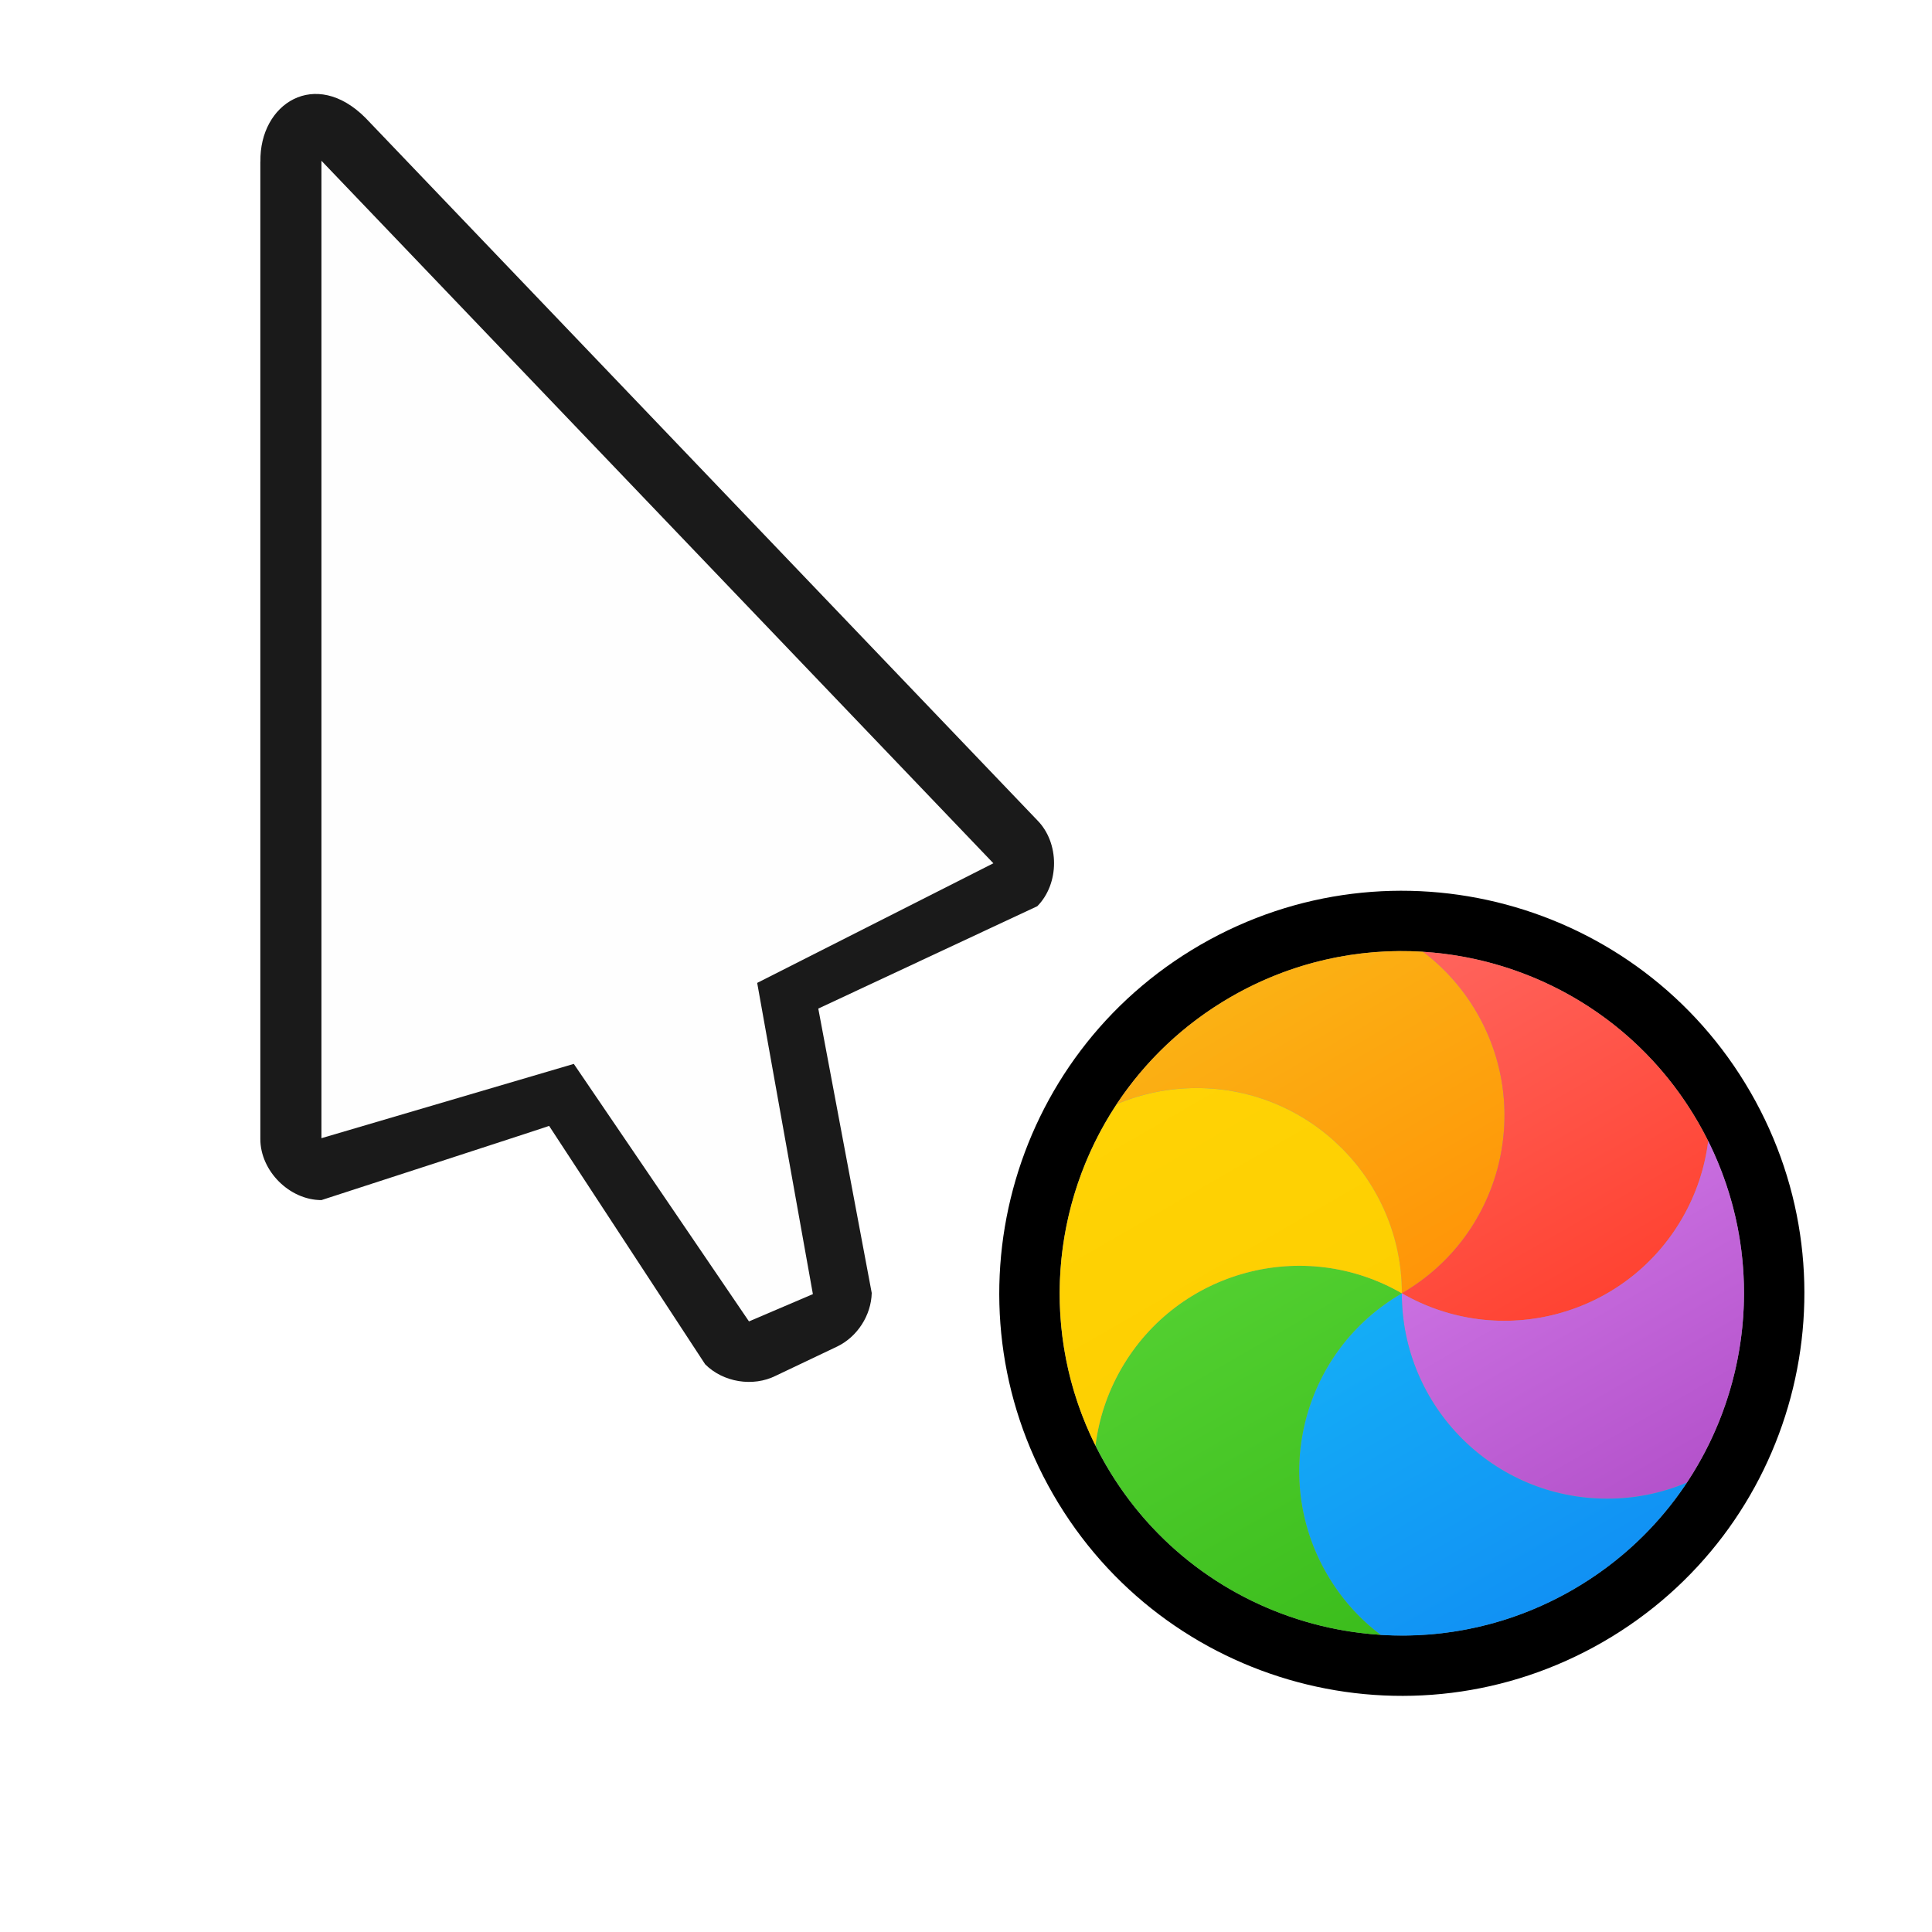
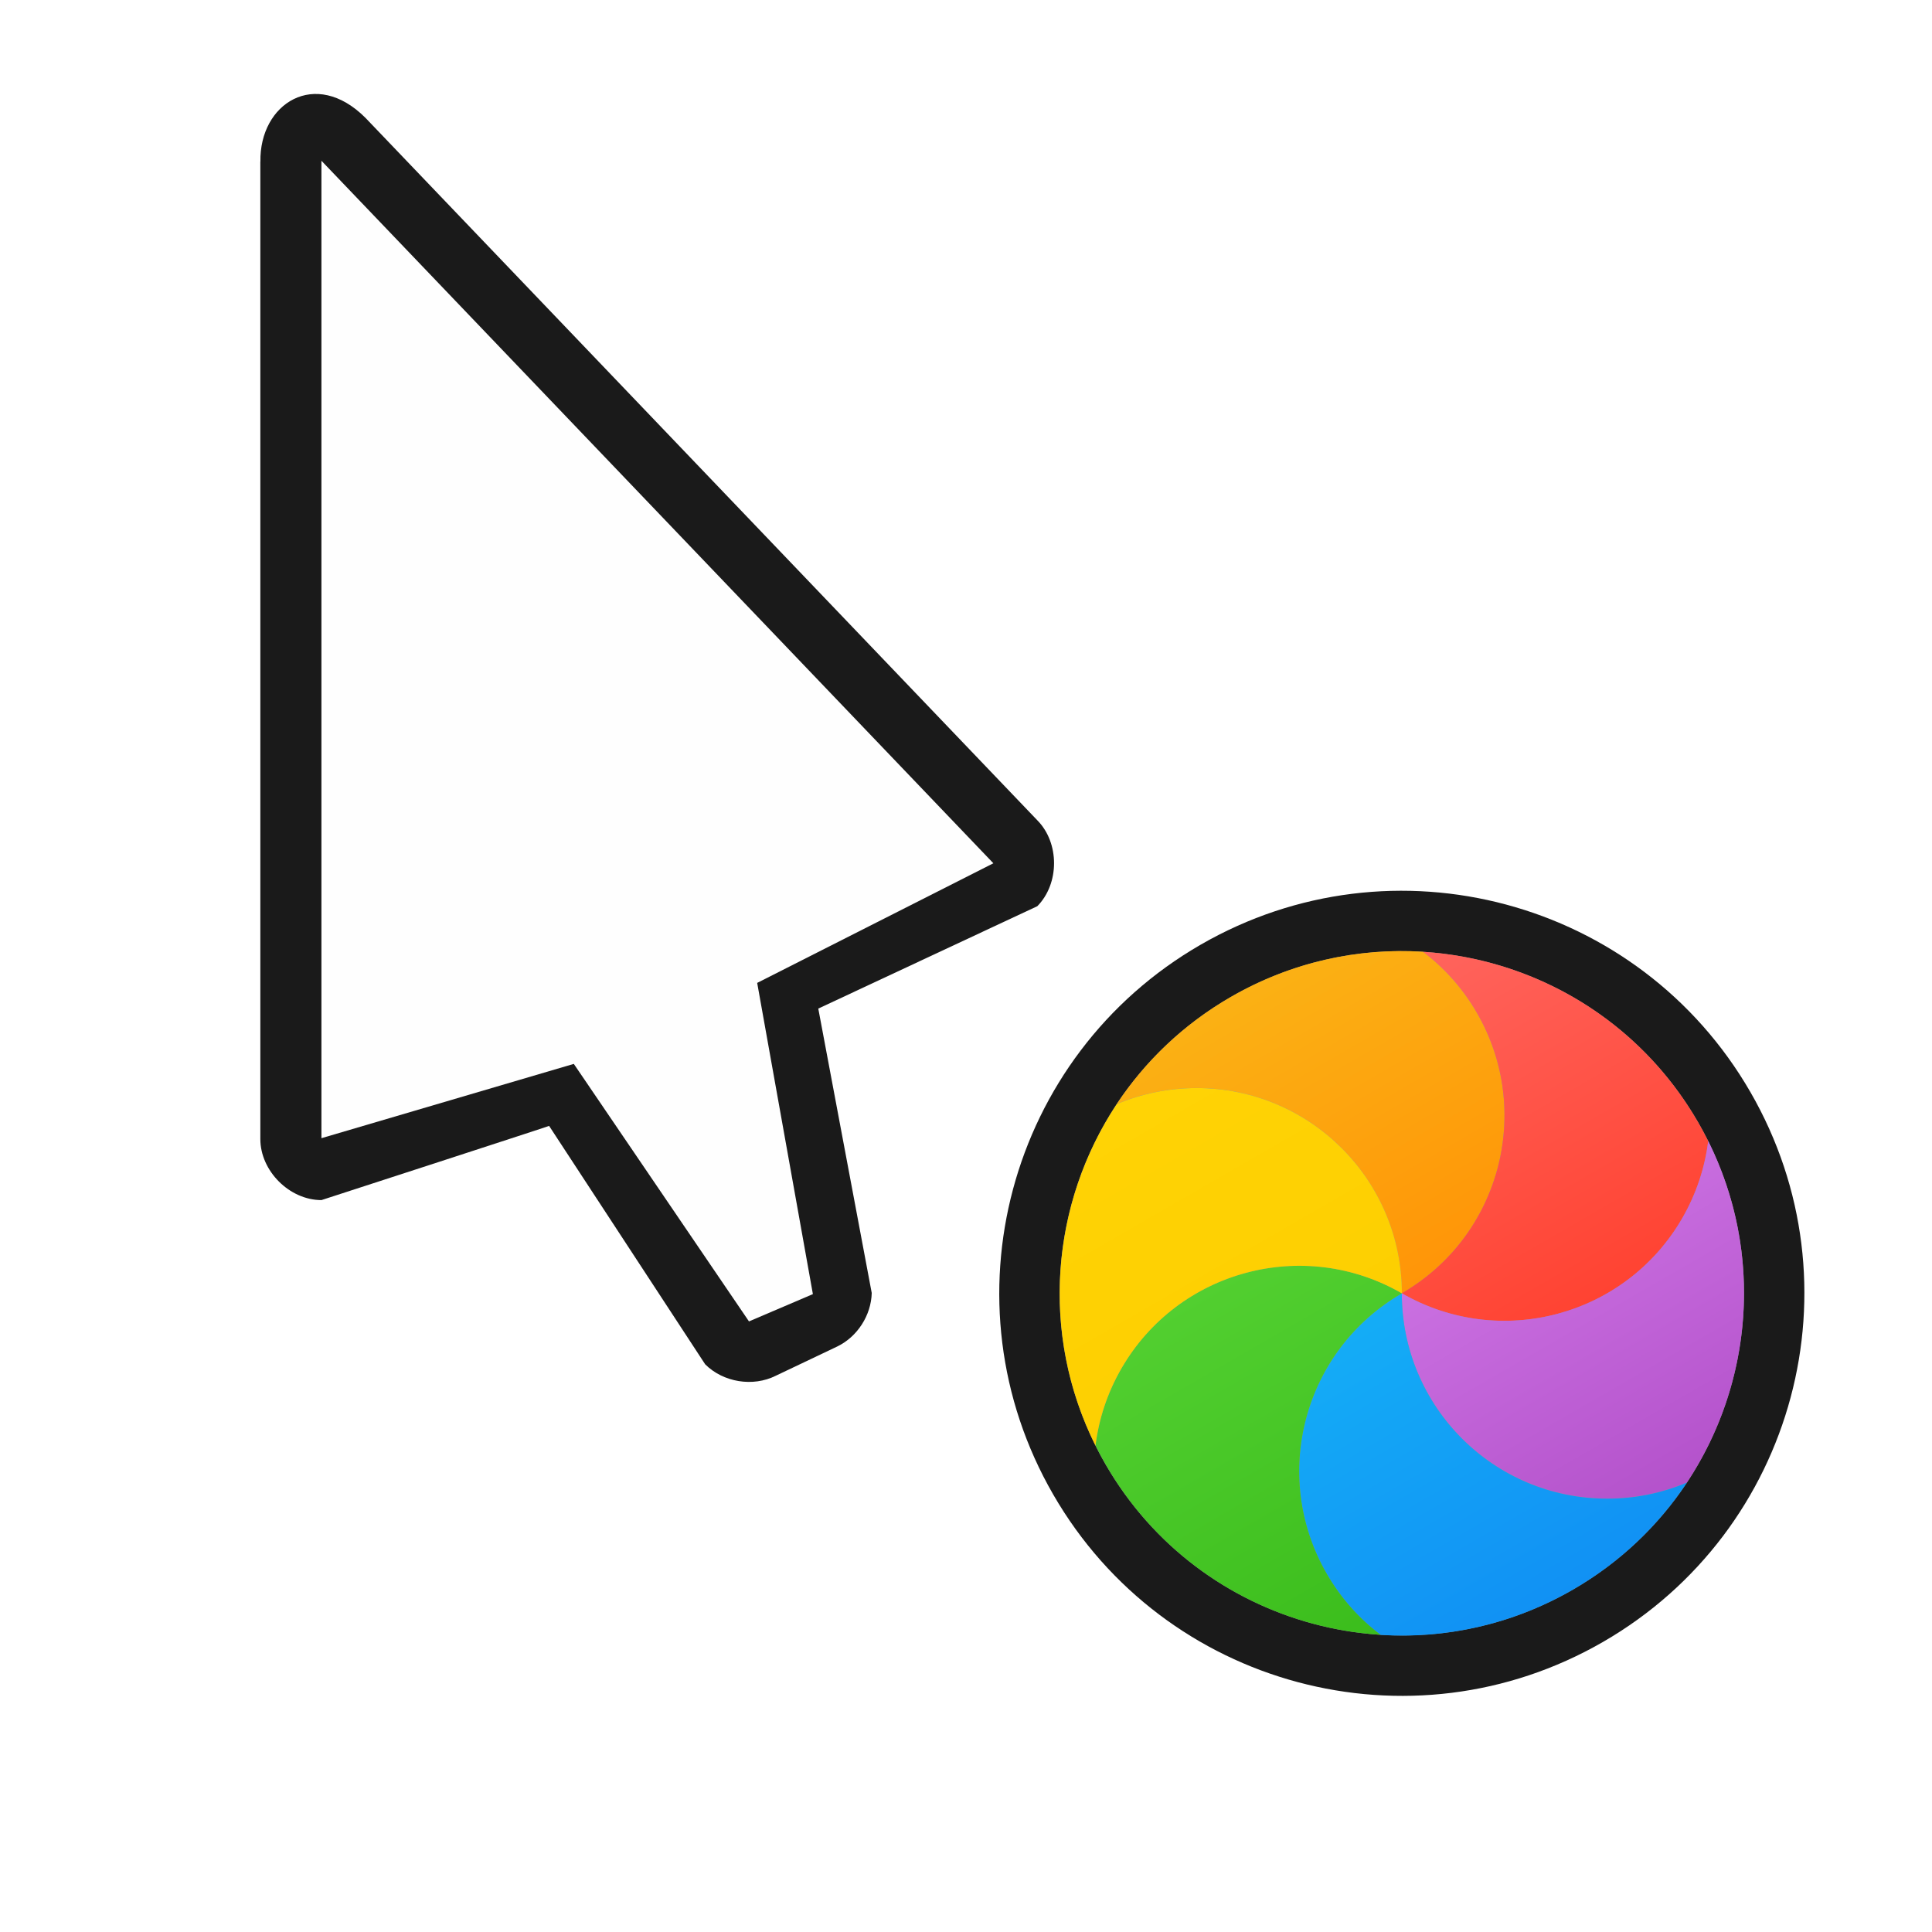
<svg xmlns="http://www.w3.org/2000/svg" height="240" viewBox="0 0 24 24" width="240" version="1.1" id="svg62">
  <defs id="defs66" />
  <linearGradient id="a" gradientTransform="matrix(0.4579123,0,0,0.4380064,8.607332,9.250079)" gradientUnits="userSpaceOnUse" x1="17.871" x2="17.871" y1="7.669" y2="17.893">
    <stop offset="0" stop-color="#fbb114" id="stop2" />
    <stop offset="1" stop-color="#ff9508" id="stop4" />
  </linearGradient>
  <linearGradient id="b" gradientTransform="matrix(0.4206575,0,0,0.4767976,8.607332,9.250079)" gradientUnits="userSpaceOnUse" x1="23.954" x2="23.954" y1="8.61" y2="19.256">
    <stop offset="0" stop-color="#ff645d" id="stop7" />
    <stop offset="1" stop-color="#ff4332" id="stop9" />
  </linearGradient>
  <linearGradient id="c" gradientTransform="matrix(0.4914857,0,0,0.4080861,8.607332,9.250079)" gradientUnits="userSpaceOnUse" x1="20.127" x2="20.127" y1="19.205" y2="29.033">
    <stop offset="0" stop-color="#ca70e1" id="stop12" />
    <stop offset="1" stop-color="#b452cb" id="stop14" />
  </linearGradient>
  <linearGradient id="d" gradientTransform="matrix(0.4579123,0,0,0.4380064,8.607332,9.250079)" gradientUnits="userSpaceOnUse" x1="16.36" x2="16.36" y1="17.893" y2="28.118">
    <stop offset="0" stop-color="#14adf6" id="stop17" />
    <stop offset="1" stop-color="#1191f4" id="stop19" />
  </linearGradient>
  <linearGradient id="e" gradientTransform="matrix(0.4206575,0,0,0.4767976,8.607332,9.250079)" gradientUnits="userSpaceOnUse" x1="13.308" x2="13.308" y1="13.619" y2="24.265">
    <stop offset="0" stop-color="#52cf30" id="stop22" />
    <stop offset="1" stop-color="#3bbd1c" id="stop24" />
  </linearGradient>
  <linearGradient id="f" gradientTransform="matrix(0.4914857,0,0,0.4080861,8.607332,9.250079)" gradientUnits="userSpaceOnUse" x1="11.766" x2="11.766" y1="9.377" y2="19.205">
    <stop offset="0" stop-color="#ffd305" id="stop27" />
    <stop offset="1" stop-color="#fdcf01" id="stop29" />
  </linearGradient>
  <filter id="g" color-interpolation-filters="sRGB" height="1.272" width="1.441" x="-.22" y="-.136">
    <feGaussianBlur stdDeviation=".905" id="feGaussianBlur32" />
  </filter>
  <filter id="h" color-interpolation-filters="sRGB" height="1.336" width="1.336" x="-.168" y="-.168">
    <feGaussianBlur stdDeviation=".7" id="feGaussianBlur35" />
  </filter>
  <path d="m3.234 2.007v12.142c0.0.397.362.759.759.759 0 0 2.946-.956 2.828-.922l1.939 2.962c.224.224.594.284.877.142l.765-.364c.249-.121.42-.387.427-.664l-.664-3.533 2.721-1.272c.277-.281.277-.787 0-1.067l-8.347-8.727c-.622-.622-1.317-.178-1.304.545z" fill="#1a1a1a" stroke-width=".759" id="path38" />
  <path d="m3.993 14.139v-12.142l8.347 8.727-2.934 1.486.692 3.866-.794.339-2.176-3.199z" fill="#fefefe" stroke-width=".759" id="path40" />
  <g fill-rule="evenodd" id="g60" transform="rotate(-30,17.414,16.066)">
-     <circle cx="17.414" cy="16.066" fill="#1a1a1afff" r="5" stroke-width="0.455" id="circle42" />
+     <circle cx="17.414" cy="16.066" fill="#1a1a1a" r="5" stroke-width="0.455" id="circle42" />
    <circle cx="17.414" cy="16.066" fill="#959595" r="4.25" stroke-width="0.423" id="circle44" />
    <animateTransform attributeName="transform" type="rotate" from="0 17.414 16.066" to="360 17.414 16.066" additive="sum" begin="0s" dur="0.6s" repeatCount="1" />
    <g stroke-width="0.445" transform="matrix(0.9489808,0,0,0.9489808,1.808314,-0.149646)" id="g58">
      <path d="m 18.921,13.355 c 0.136,0.321 0.211,0.674 0.211,1.045 0,1.484 -1.203,2.687 -2.687,2.687 0.742,-1.285 0.302,-2.929 -0.984,-3.671 -0.321,-0.185 -0.665,-0.297 -1.011,-0.34 0.601,-0.299 1.278,-0.468 1.995,-0.468 0.916,0 1.767,0.275 2.476,0.746 z" fill="url(#a)" id="path46" style="fill:url(#a)" />
      <path d="m 20.915,17.366 c -0.21,0.278 -0.478,0.519 -0.799,0.705 -1.285,0.742 -2.929,0.302 -3.671,-0.984 1.484,0 2.687,-1.203 2.687,-2.687 0,-0.371 -0.075,-0.724 -0.211,-1.045 1.207,0.802 2.002,2.174 2.002,3.732 0,0.094 -0.003,0.187 -0.009,0.279 z" fill="url(#b)" id="path48" style="fill:url(#b)" />
      <path d="m 18.44,21.098 c -0.346,-0.043 -0.69,-0.155 -1.011,-0.34 -1.285,-0.742 -1.726,-2.385 -0.984,-3.671 0.742,1.285 2.385,1.726 3.671,0.984 0.321,-0.185 0.589,-0.427 0.799,-0.705 -0.101,1.638 -1.081,3.037 -2.475,3.732 z" fill="url(#c)" id="path50" style="fill:url(#c)" />
      <path d="m 13.968,20.82 c -0.136,-0.321 -0.211,-0.674 -0.211,-1.045 0,-1.484 1.203,-2.687 2.687,-2.687 -0.742,1.285 -0.302,2.929 0.984,3.671 0.321,0.186 0.665,0.297 1.011,0.34 -0.601,0.299 -1.278,0.468 -1.995,0.468 -0.916,0 -1.767,-0.275 -2.476,-0.746 z" fill="url(#d)" id="path52" style="fill:url(#d)" />
      <path d="m 11.975,16.809 c 0.21,-0.278 0.478,-0.519 0.799,-0.705 1.285,-0.742 2.929,-0.302 3.671,0.984 -1.484,0 -2.687,1.203 -2.687,2.687 0,0.371 0.075,0.724 0.211,1.045 -1.207,-0.802 -2.002,-2.174 -2.002,-3.732 0,-0.094 0.003,-0.187 0.009,-0.279 z" fill="url(#e)" id="path54" style="fill:url(#e)" />
      <path d="m 14.45,13.077 c 0.346,0.043 0.69,0.155 1.011,0.34 1.285,0.742 1.726,2.385 0.984,3.671 -0.742,-1.285 -2.385,-1.726 -3.671,-0.984 -0.321,0.185 -0.589,0.427 -0.799,0.705 0.101,-1.638 1.081,-3.037 2.475,-3.732 z" fill="url(#f)" id="path56" style="fill:url(#f)" />
    </g>
  </g>
</svg>
